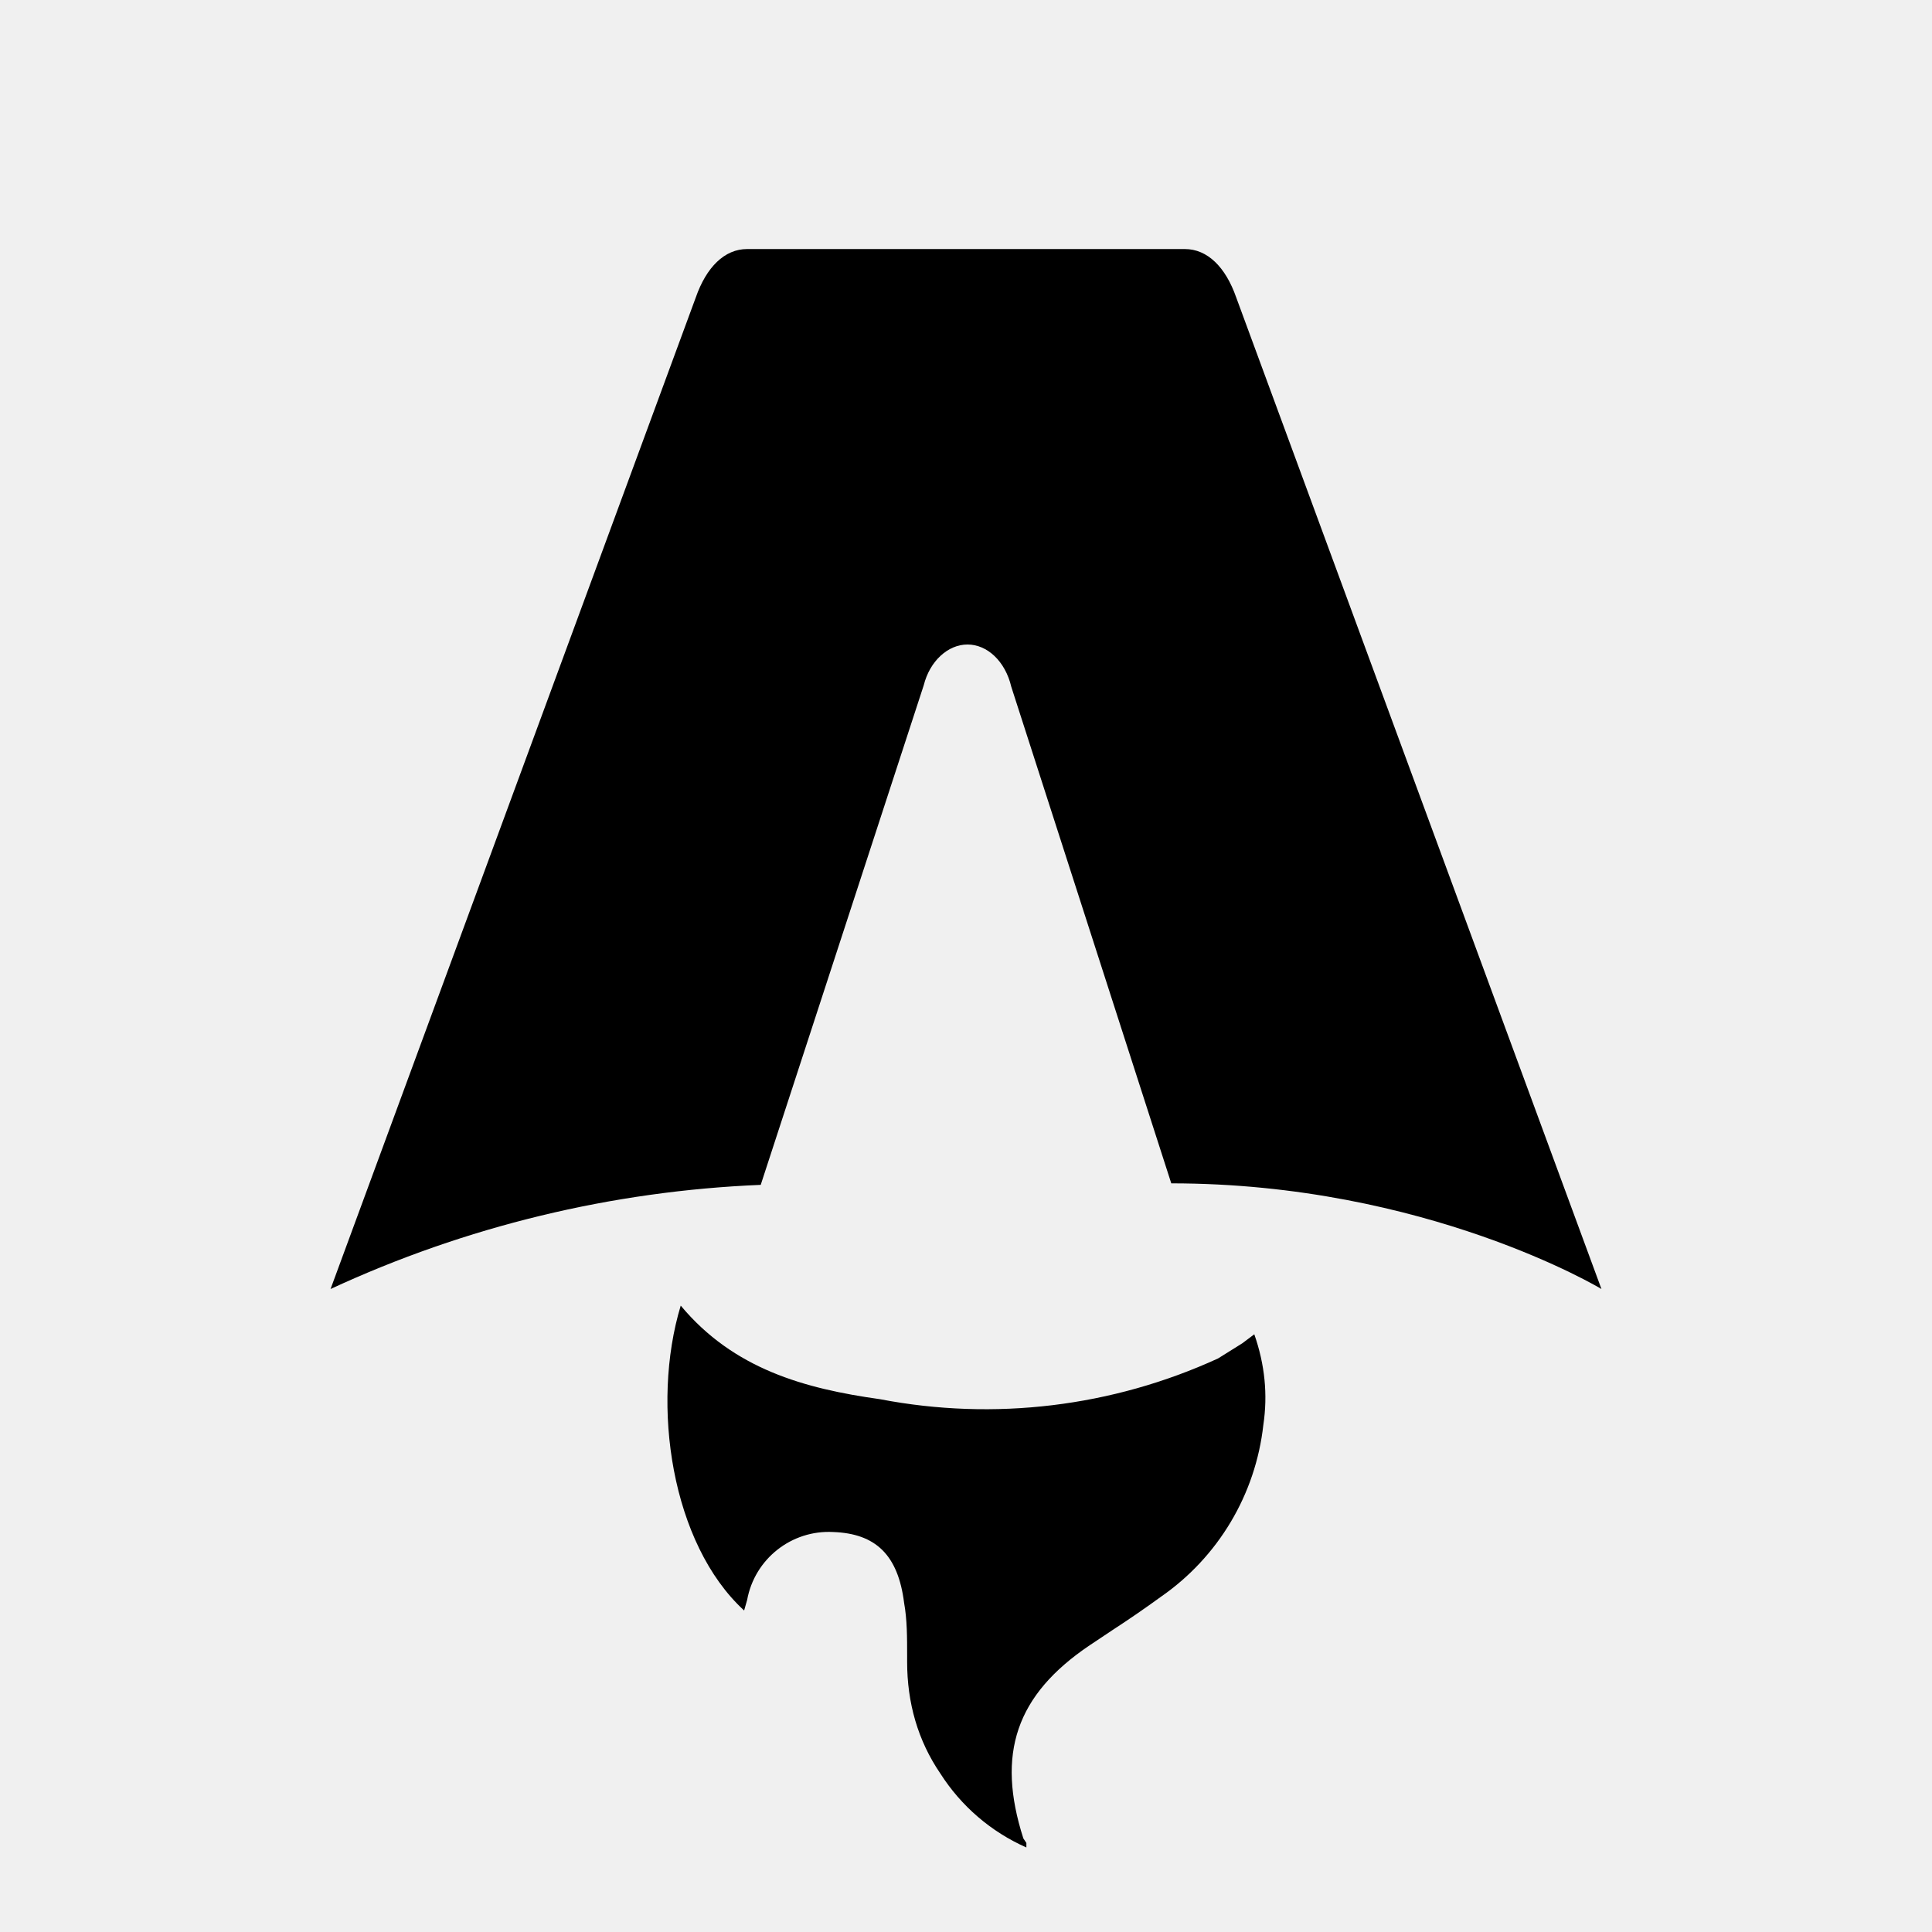
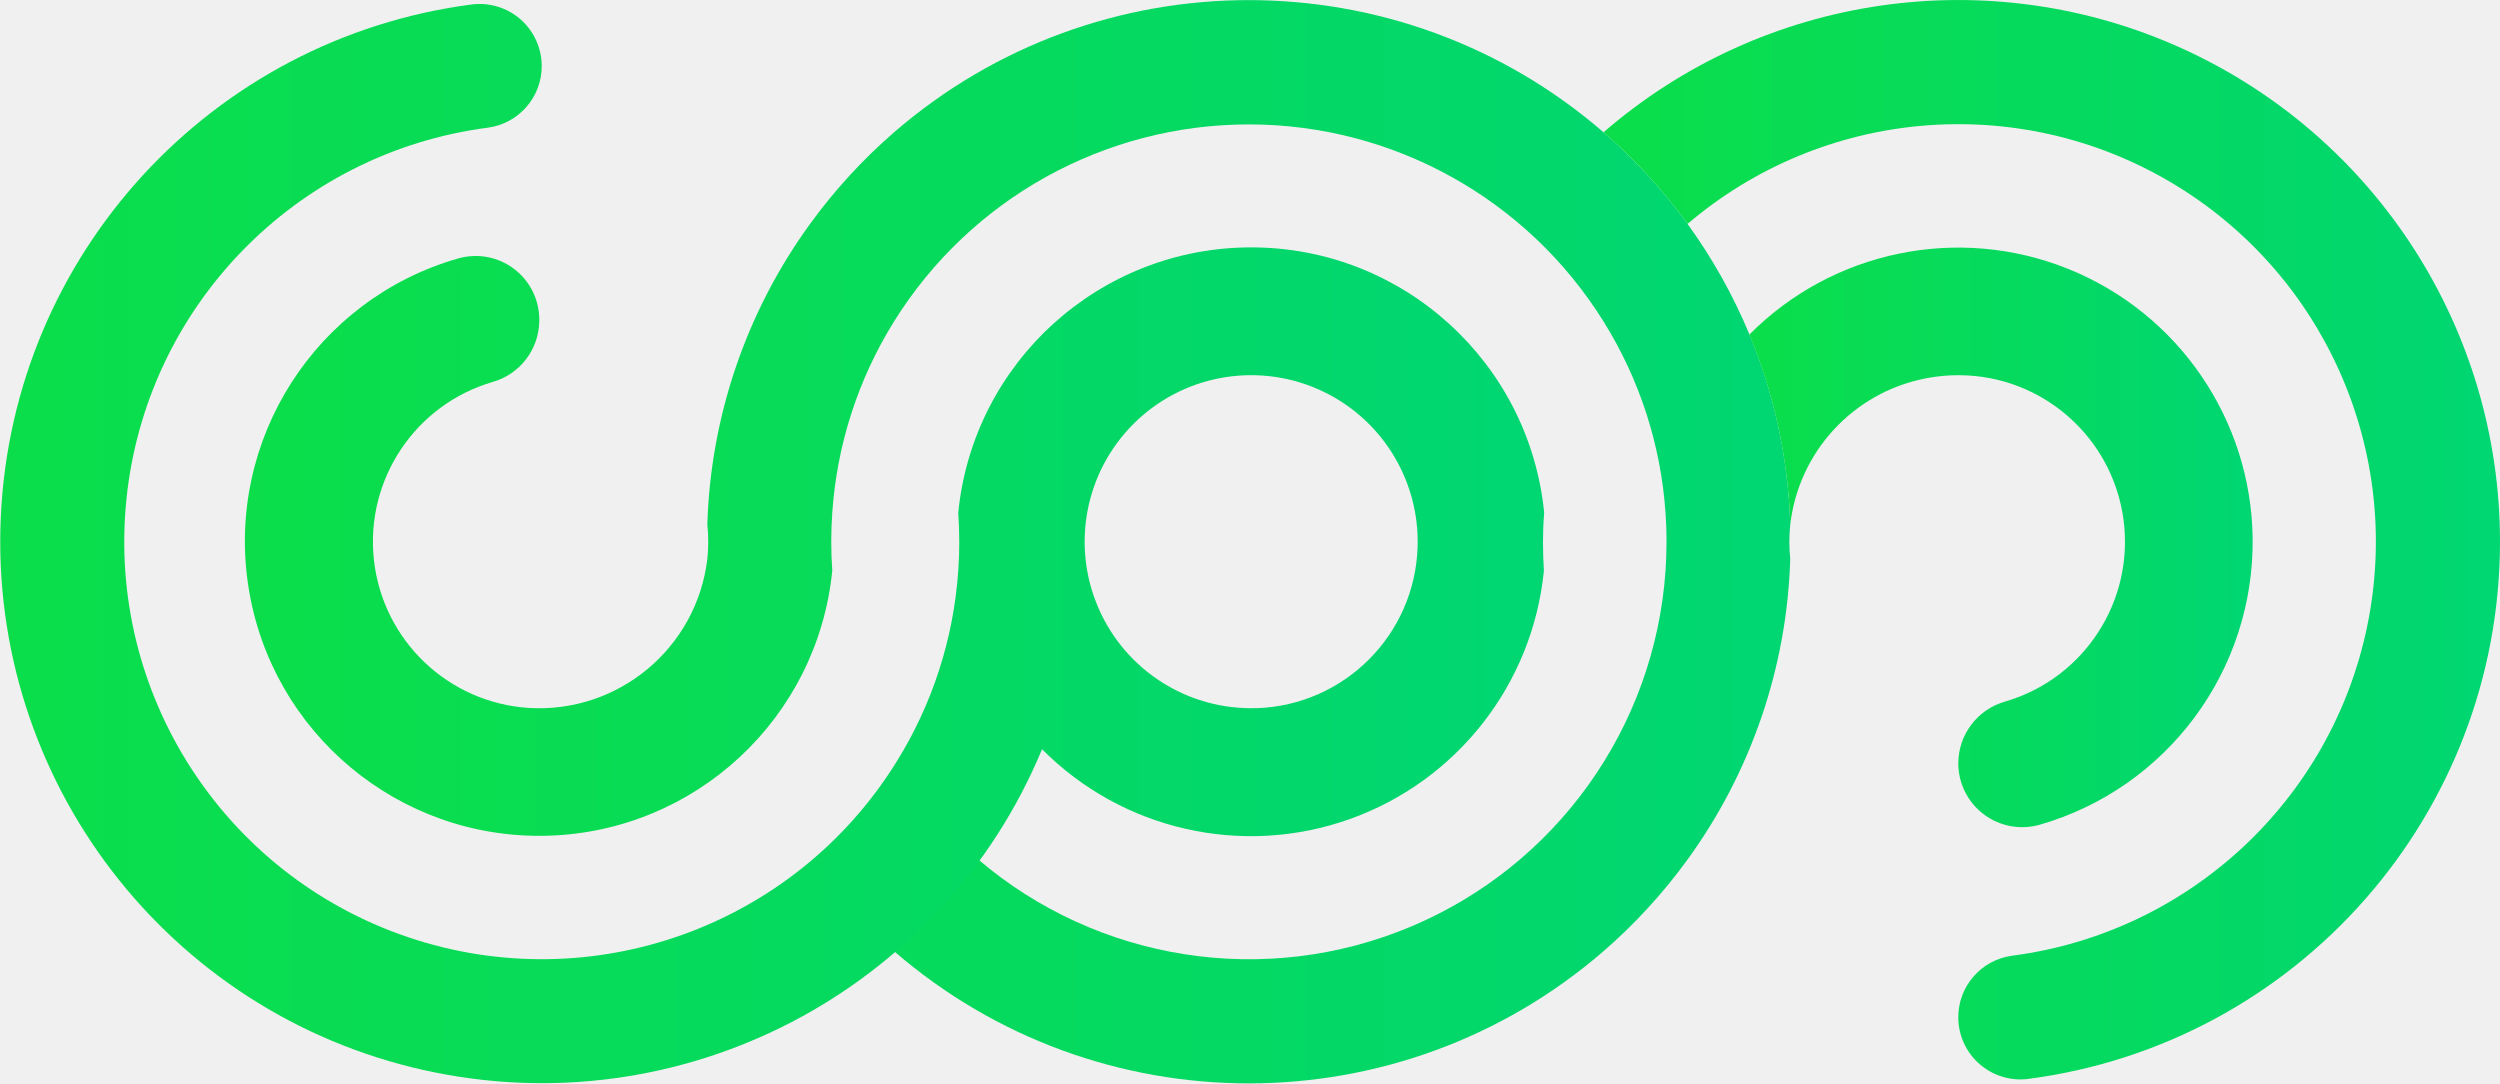
- <svg xmlns="http://www.w3.org/2000/svg" fill="none" viewBox="0 0 128 128">
-   <path d="M50.4 78.5a75.1 75.1 0 0 0-28.5 6.9l24.2-65.7c.7-2 1.9-3.2 3.4-3.2h29c1.5 0 2.7 1.2 3.4 3.2l24.2 65.7s-11.6-7-28.5-7L67 45.5c-.4-1.7-1.6-2.8-2.9-2.8-1.3 0-2.5 1.1-2.9 2.7L50.4 78.5Zm-1.1 28.2Zm-4.2-20.2c-2 6.6-.6 15.8 4.2 20.2a17.5 17.5 0 0 1 .2-.7 5.5 5.5 0 0 1 5.7-4.5c2.8.1 4.3 1.5 4.7 4.7.2 1.1.2 2.3.2 3.5v.4c0 2.7.7 5.2 2.2 7.4a13 13 0 0 0 5.7 4.9v-.3l-.2-.3c-1.8-5.6-.5-9.5 4.4-12.8l1.5-1a73 73 0 0 0 3.2-2.2 16 16 0 0 0 6.8-11.4c.3-2 .1-4-.6-6l-.8.6-1.6 1a37 37 0 0 1-22.4 2.7c-5-.7-9.7-2-13.2-6.2Z" />
-   <style>
-         path { fill: #000; }
-         @media (prefers-color-scheme: dark) {
-             path { fill: #FFF; }
-         }
-     </style>
+ <svg xmlns="http://www.w3.org/2000/svg" xmlns:xlink="http://www.w3.org/1999/xlink" viewBox="0 0 442.76 191.89">
+   <defs>
+     <linearGradient id="a" x1="474.12" y1="246.01" x2="747.79" y2="246.01" gradientUnits="userSpaceOnUse">
+       <stop offset="0" stop-color="#0bde4a" />
+       <stop offset="1" stop-color="#00d672" />
+     </linearGradient>
+     <linearGradient id="b" x1="430.73" y1="246.37" x2="704.21" y2="246.37" xlink:href="#a" />
+     <linearGradient id="c" x1="740.55" y1="245.23" x2="829.68" y2="245.23" xlink:href="#a" />
+     <linearGradient id="d" x1="714.72" y1="245.66" x2="873.49" y2="245.66" xlink:href="#a" />
+   </defs>
+   <path d="M747.63,246a29.07,29.07,0,0,0,.16,3.06A95.49,95.49,0,0,1,729.6,302.3a96.62,96.62,0,0,1-14.88,16.23,96,96,0,0,1-125.65,0A96.62,96.62,0,0,0,604,302.3a73.93,73.93,0,0,0,121.7-51.13h0q.17-2.54.18-5.14t-.18-5.14h0A73.44,73.44,0,0,0,714.72,207a74,74,0,0,0-125.65,0,73.49,73.49,0,0,0-10.94,33.86h0c-.12,1.69-.18,3.41-.18,5.13s.06,3.44.18,5.13h0a52.14,52.14,0,1,1-66.22-55.29,11.27,11.27,0,0,1,14.33,10.85v.12A11.36,11.36,0,0,1,518,217.71a29.49,29.49,0,0,0,6.43,57.74A30,30,0,0,0,556,249.08a29,29,0,0,0,0-6.13,95.49,95.49,0,0,1,18.19-53.22,96.62,96.62,0,0,1,14.88-16.23,96,96,0,0,1,125.65,0,96.22,96.22,0,0,1,25.83,35.77A95.51,95.51,0,0,1,747.79,243,29.07,29.07,0,0,0,747.63,246Z" transform="translate(-430.73 -150.07)" style="fill: url(#a)" />
+   <path d="M704.21,240.87a52.14,52.14,0,0,0-103.77,0h0q.17,2.54.18,5.14t-.18,5.14h0A73.44,73.44,0,0,1,589.5,285a73.94,73.94,0,1,1-72.35-112.32,11,11,0,0,0,9.52-10.9h0a11,11,0,0,0-12.39-10.92,95.92,95.92,0,1,0,101,131.9,52.14,52.14,0,0,0,88.88-31.6Q704,248.61,704,246T704.21,240.87Zm-50.92,34.61A29.49,29.49,0,1,1,681.79,247,29.49,29.49,0,0,1,653.28,275.49Z" transform="translate(-430.73 -150.07)" style="fill: url(#b)" />
+   <path d="M829.68,245.25a52.16,52.16,0,0,1-37.73,50.89,11.32,11.32,0,0,1-14.4-10.91h0a11.4,11.4,0,0,1,8.29-10.91,29.49,29.49,0,0,0-8.08-57.8,29.86,29.86,0,0,0-5.44.46l-.68.13A29.87,29.87,0,0,0,747.79,243a95.51,95.51,0,0,0-7.24-33.68,52.14,52.14,0,0,1,89.13,36Z" transform="translate(-430.73 -150.07)" style="fill: url(#c)" />
+   <path d="M873.49,246a96,96,0,0,1-83.55,95.15,11,11,0,0,1-12.39-10.92h0a11,11,0,0,1,9.52-10.9A73.94,73.94,0,1,0,729.6,189.73a96.62,96.62,0,0,0-14.88-16.23A95.95,95.95,0,0,1,873.49,246Z" transform="translate(-430.73 -150.07)" style="fill: url(#d)" />
</svg>
